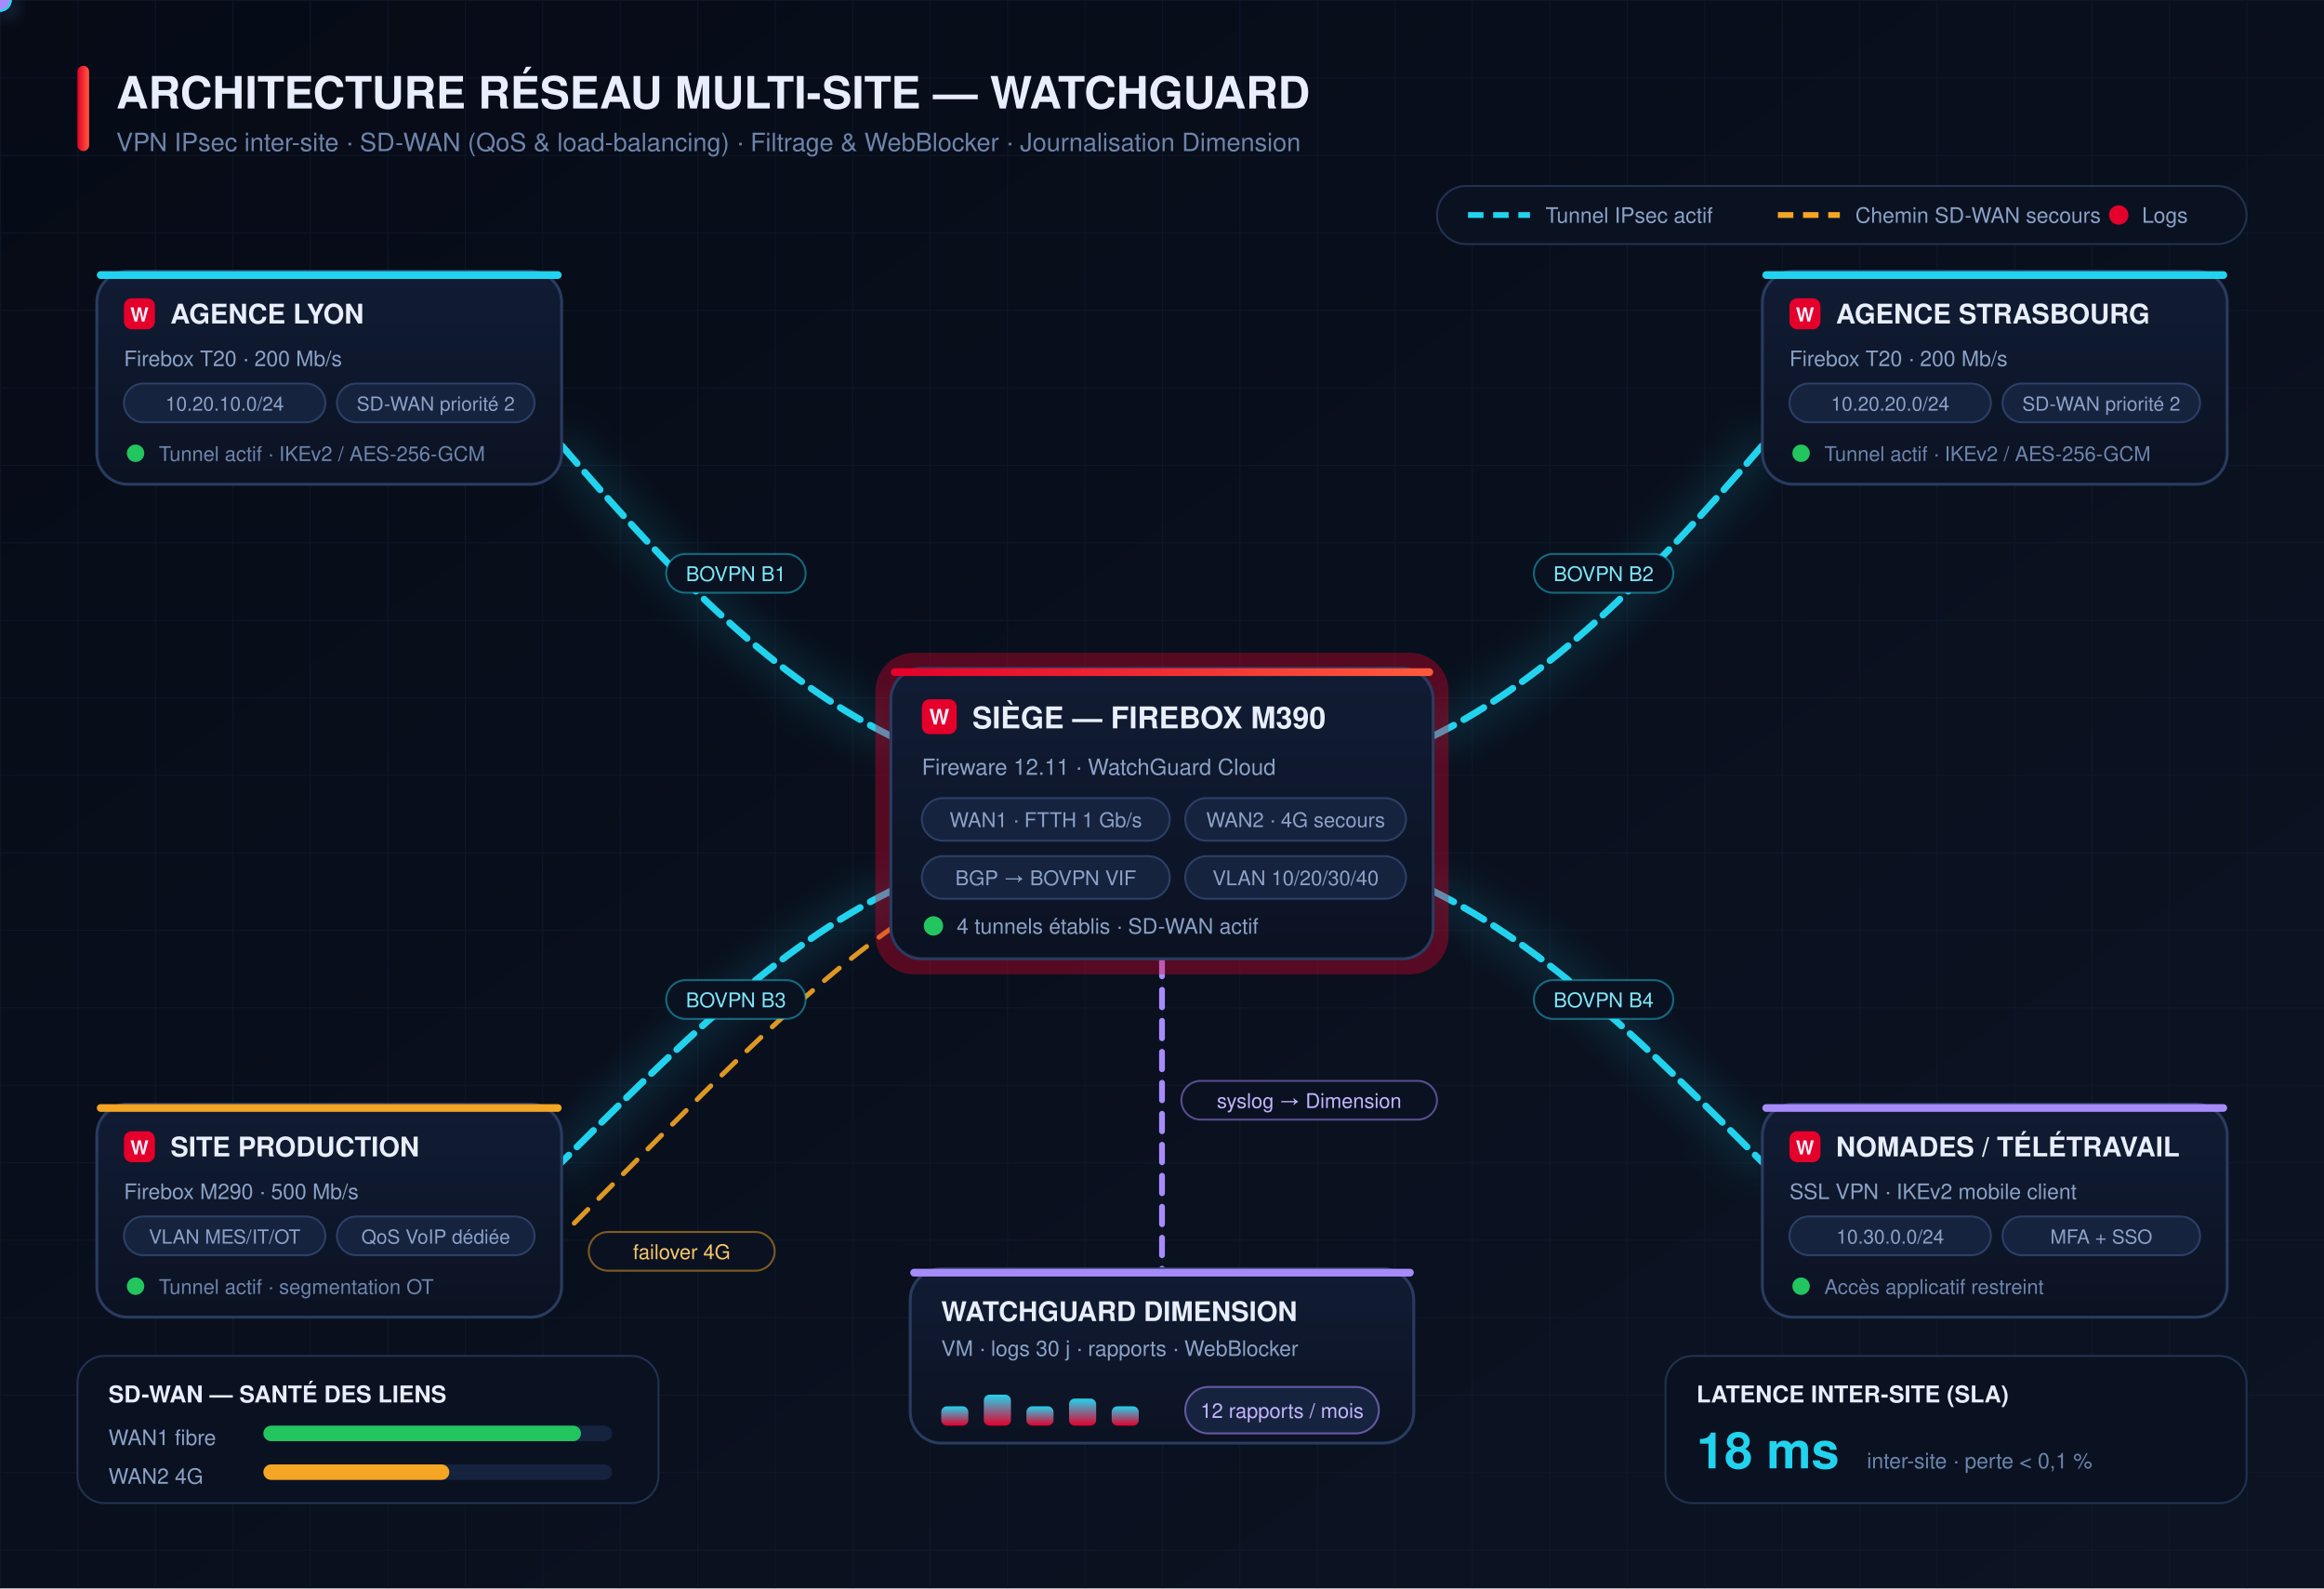
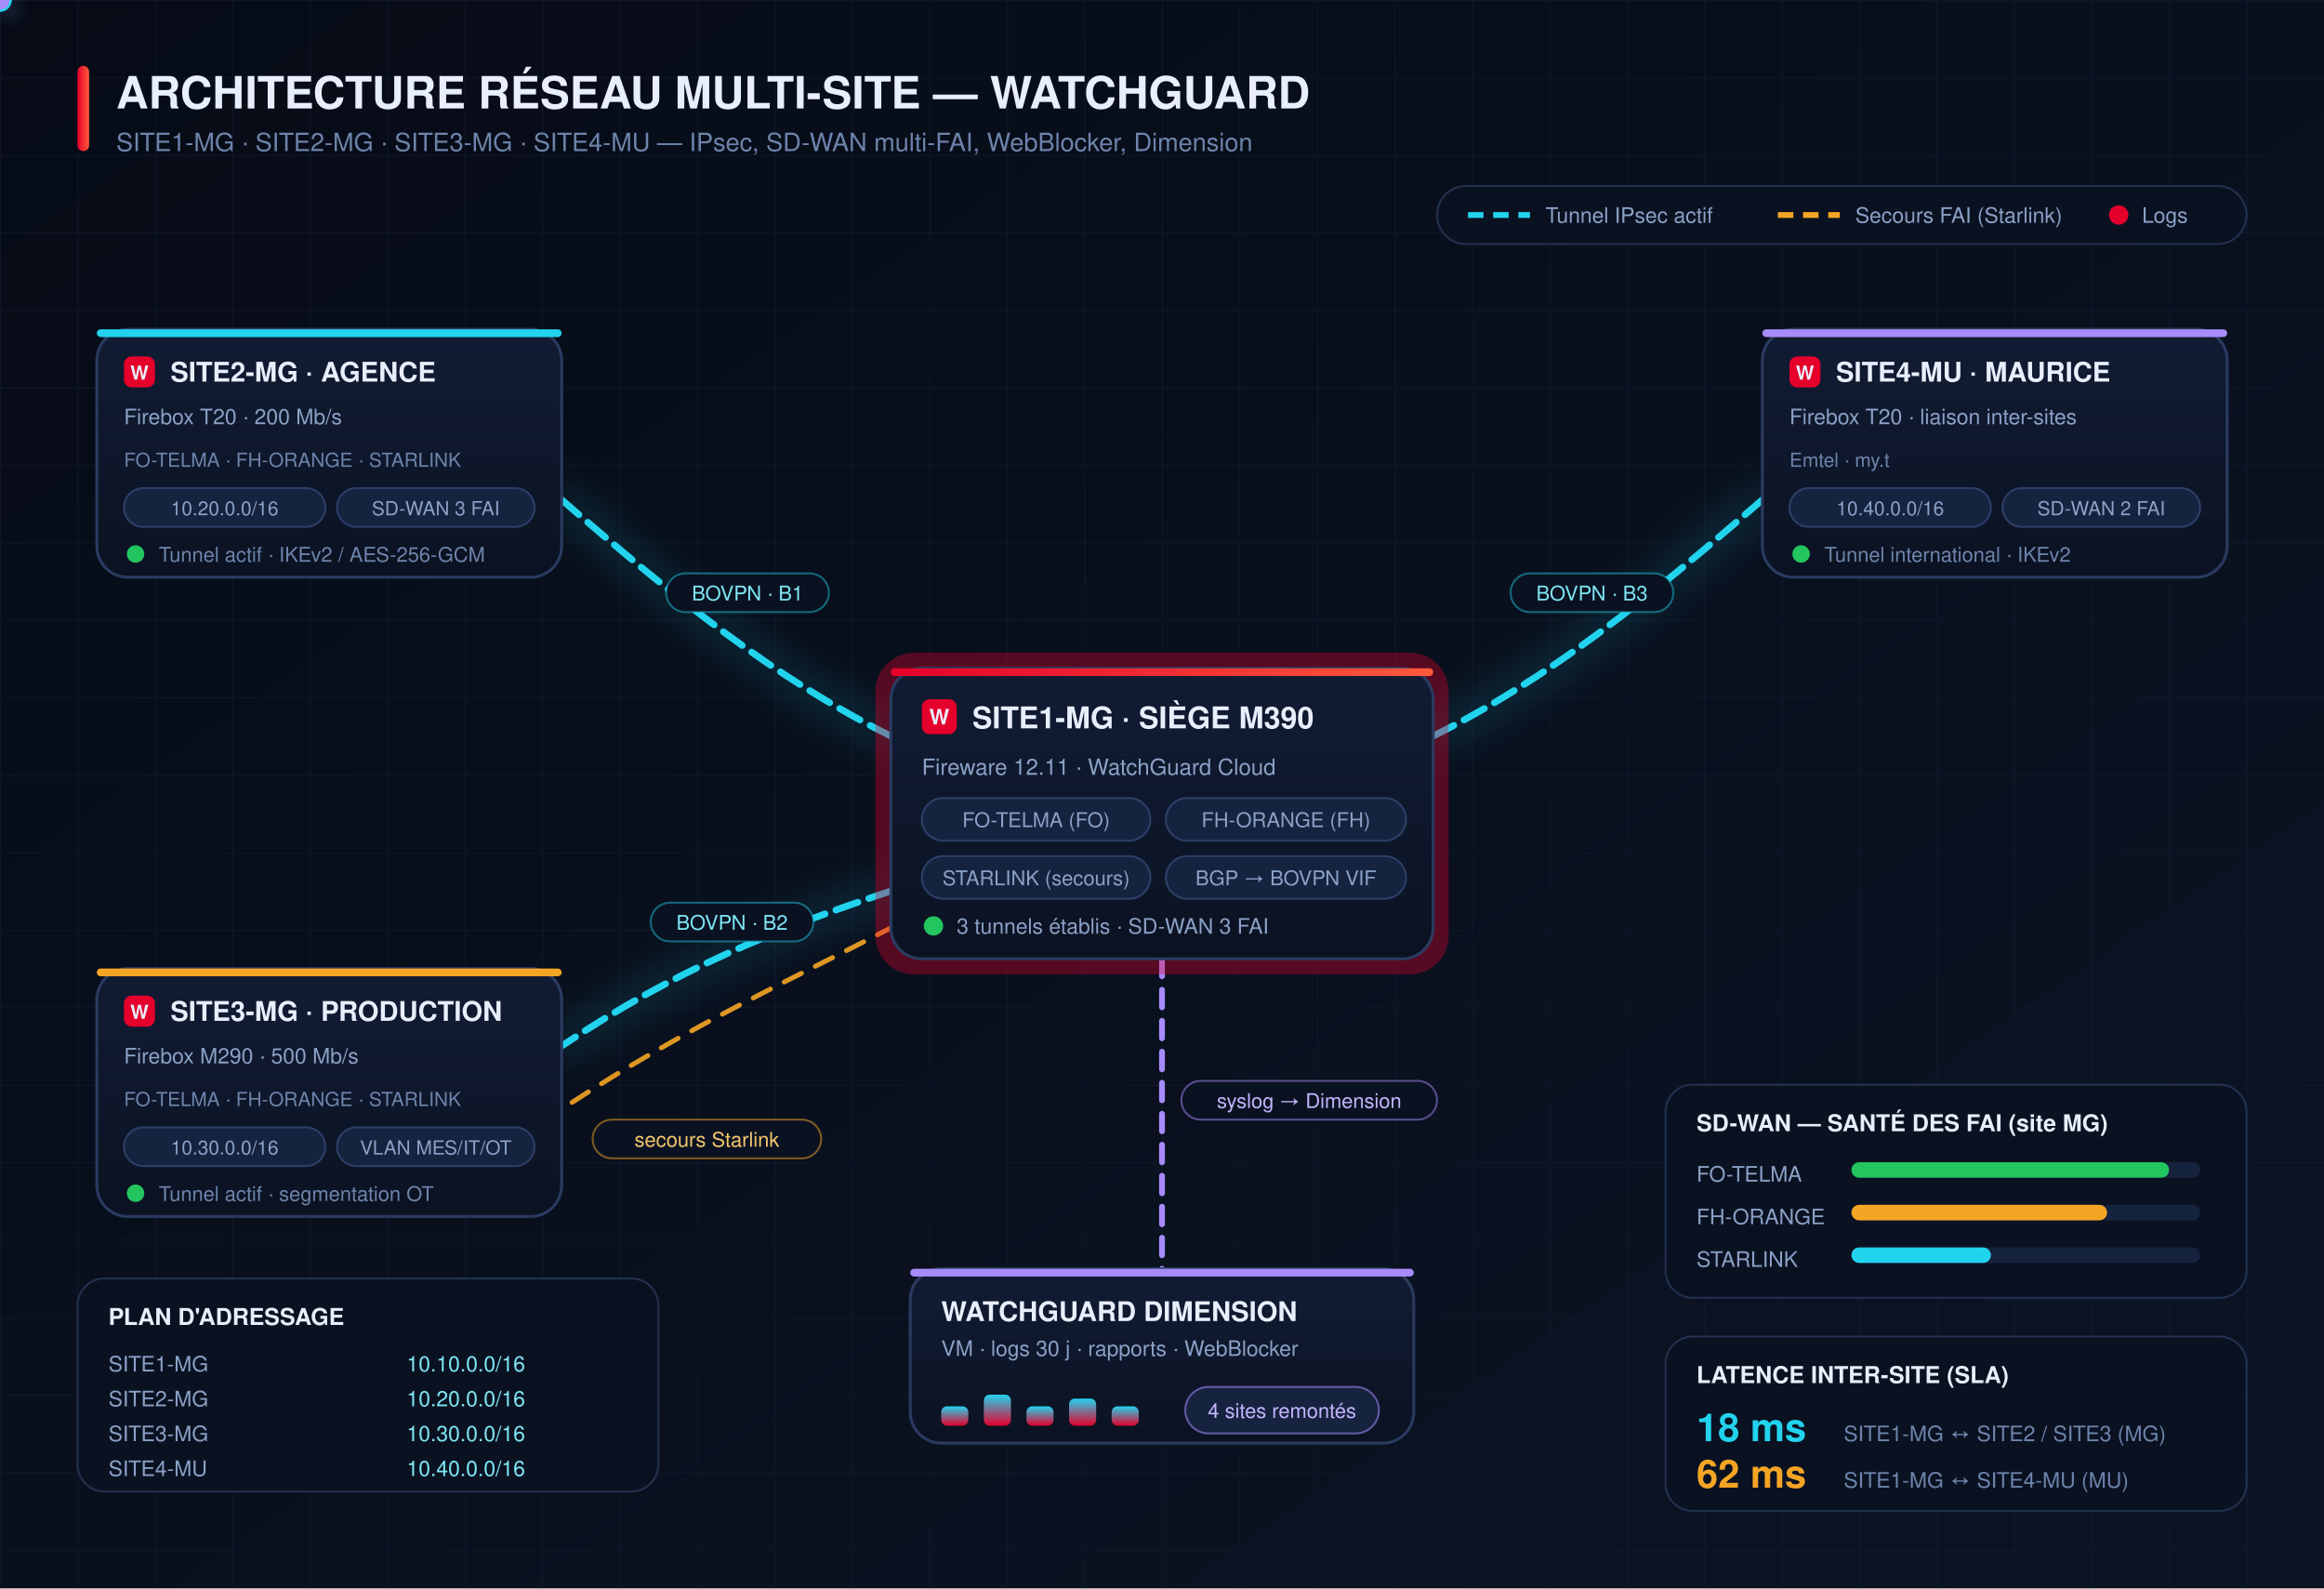
- <svg xmlns="http://www.w3.org/2000/svg" xmlns:xlink="http://www.w3.org/1999/xlink" viewBox="0 0 1200 820" width="1200" height="820" role="img" aria-label="Architecture reseau multi-site WatchGuard : siege, agences, site production, nomades, tunnels IPsec et journalisation Dimension">
+ <svg xmlns="http://www.w3.org/2000/svg" xmlns:xlink="http://www.w3.org/1999/xlink" viewBox="0 0 1200 820" width="1200" height="820" role="img" aria-label="Architecture reseau multi-site WatchGuard : SITE1-MG siege, SITE2-MG, SITE3-MG, SITE4-MU, tunnels IPsec et journalisation Dimension">
  <defs>
    <linearGradient id="bg" x1="0" y1="0" x2="1" y2="1">
      <stop offset="0" stop-color="#060b16" />
      <stop offset="1" stop-color="#0c1424" />
    </linearGradient>
    <linearGradient id="cardg" x1="0" y1="0" x2="0" y2="1">
      <stop offset="0" stop-color="#111c34" />
      <stop offset="1" stop-color="#0b1222" />
    </linearGradient>
    <linearGradient id="accent" x1="0" y1="0" x2="1" y2="0">
      <stop offset="0" stop-color="#e4002b" />
      <stop offset="1" stop-color="#ff5a3c" />
    </linearGradient>
    <linearGradient id="bar" x1="0" y1="1" x2="0" y2="0">
      <stop offset="0" stop-color="#e4002b" />
      <stop offset="1" stop-color="#22d3ee" />
    </linearGradient>
    <pattern id="grid" width="40" height="40" patternUnits="userSpaceOnUse">
      <path d="M40 0H0v40" fill="none" stroke="#131d34" stroke-width="1" />
    </pattern>
    <filter id="glow" x="-60%" y="-60%" width="220%" height="220%">
      <feGaussianBlur stdDeviation="5" result="b" />
      <feMerge>
        <feMergeNode in="b" />
        <feMergeNode in="SourceGraphic" />
      </feMerge>
    </filter>
    <filter id="soft" x="-40%" y="-40%" width="180%" height="180%">
      <feGaussianBlur stdDeviation="10" />
    </filter>
  </defs>
  <style>
    .f  { font-family: "Segoe UI", Ubuntu, Helvetica, Arial, sans-serif; }
    .t  { fill: #e8eefb; }
    .m  { fill: #8ba1c6; }
    .s  { fill: #6d84ab; }
    .b  { font-weight: 700; }
    .chip { fill: #16233f; stroke: #2c3f66; stroke-width: 1; }
    .card { fill: url(#cardg); stroke: #2a3b60; stroke-width: 1.5; }
    @keyframes flow { to { stroke-dashoffset: -36; } }
    @keyframes flowv { to { stroke-dashoffset: -40; } }
    .tunnel   { animation: flow 1.1s linear infinite; }
    .logline  { animation: flowv 1.6s linear infinite; }
    .backup   { animation: flow 3s linear infinite; }
    @keyframes halo {
      0%, 100% { opacity: .18; transform: scale(1); }
      50%      { opacity: .55; transform: scale(1.05); }
    }
    .halo { transform-box: fill-box; transform-origin: center; animation: halo 2.6s ease-in-out infinite; }
    @keyframes blink { 0%,100% { opacity: 1; } 50% { opacity: .25; } }
    .live { animation: blink 1.4s ease-in-out infinite; }
    @keyframes sweep { from { transform: translateX(-6px); } to { transform: translateX(6px); } }
    .sweep { transform-box: fill-box; transform-origin: center; animation: sweep 2.4s ease-in-out infinite alternate; }
  </style>
  <rect width="1200" height="820" fill="url(#bg)" />
  <rect width="1200" height="820" fill="url(#grid)" opacity=".55" />
  <g class="f">
    <rect x="40" y="34" width="6" height="44" rx="3" fill="url(#accent)" />
    <text x="60" y="56" class="t b" font-size="23">ARCHITECTURE RÉSEAU MULTI-SITE — WATCHGUARD</text>
-     <text x="60" y="78" class="s" font-size="13">VPN IPsec inter-site · SD-WAN (QoS &amp; load-balancing) · Filtrage &amp; WebBlocker · Journalisation Dimension</text>
+     <text x="60" y="78" class="s" font-size="13">SITE1-MG · SITE2-MG · SITE3-MG · SITE4-MU — IPsec, SD-WAN multi-FAI, WebBlocker, Dimension</text>
    <g transform="translate(742,96)">
      <rect x="0" y="0" width="418" height="30" rx="15" fill="#0a1222" stroke="#22314f" />
      <line x1="16" y1="15" x2="48" y2="15" stroke="#22d3ee" stroke-width="3" stroke-dasharray="8 5" class="tunnel" />
      <text x="56" y="19" class="m" font-size="11">Tunnel IPsec actif</text>
      <line x1="176" y1="15" x2="208" y2="15" stroke="#f5a524" stroke-width="3" stroke-dasharray="8 5" class="backup" />
-       <text x="216" y="19" class="m" font-size="11">Chemin SD-WAN secours</text>
+       <text x="216" y="19" class="m" font-size="11">Secours FAI (Starlink)</text>
      <circle cx="352" cy="15" r="5" fill="#e4002b" class="live" />
      <text x="364" y="19" class="m" font-size="11">Logs</text>
    </g>
  </g>
  <g fill="none" stroke-linecap="round">
-     <path d="M460,380 C400,350 350,300 290,230" stroke="#22d3ee" stroke-width="10" opacity=".22" filter="url(#soft)" />
-     <path d="M740,380 C800,350 850,300 910,230" stroke="#22d3ee" stroke-width="10" opacity=".22" filter="url(#soft)" />
-     <path d="M460,460 C400,490 350,540 290,600" stroke="#22d3ee" stroke-width="10" opacity=".22" filter="url(#soft)" />
-     <path d="M740,460 C800,490 850,540 910,600" stroke="#22d3ee" stroke-width="10" opacity=".22" filter="url(#soft)" />
-     <path id="t1" d="M460,380 C400,350 350,300 290,230" stroke="#22d3ee" stroke-width="3.5" stroke-dasharray="12 6" class="tunnel" />
-     <path id="t2" d="M740,380 C800,350 850,300 910,230" stroke="#22d3ee" stroke-width="3.5" stroke-dasharray="12 6" class="tunnel" />
-     <path id="t3" d="M460,460 C400,490 350,540 290,600" stroke="#22d3ee" stroke-width="3.5" stroke-dasharray="12 6" class="tunnel" />
-     <path id="t4" d="M740,460 C800,490 850,540 910,600" stroke="#22d3ee" stroke-width="3.5" stroke-dasharray="12 6" class="tunnel" />
-     <path id="t5" d="M462,478 C408,516 362,566 294,634" stroke="#f5a524" stroke-width="2.5" stroke-dasharray="10 8" class="backup" opacity=".9" />
+     <path d="M460,380 C400,350 350,310 290,258" stroke="#22d3ee" stroke-width="10" opacity=".22" filter="url(#soft)" />
+     <path d="M740,380 C800,350 850,310 910,258" stroke="#22d3ee" stroke-width="10" opacity=".22" filter="url(#soft)" />
+     <path d="M460,460 C400,480 350,500 290,540" stroke="#22d3ee" stroke-width="10" opacity=".22" filter="url(#soft)" />
+     <path id="t1" d="M460,380 C400,350 350,310 290,258" stroke="#22d3ee" stroke-width="3.5" stroke-dasharray="12 6" class="tunnel" />
+     <path id="t2" d="M740,380 C800,350 850,310 910,258" stroke="#22d3ee" stroke-width="3.5" stroke-dasharray="12 6" class="tunnel" />
+     <path id="t3" d="M460,460 C400,480 350,500 290,540" stroke="#22d3ee" stroke-width="3.5" stroke-dasharray="12 6" class="tunnel" />
+     <path id="t5" d="M462,478 C410,505 355,530 294,570" stroke="#f5a524" stroke-width="2.5" stroke-dasharray="10 8" class="backup" opacity=".9" />
    <path id="t6" d="M600,495 L600,655" stroke="#a78bfa" stroke-width="3" stroke-dasharray="9 7" class="logline" />
  </g>
  <g class="f">
-     <g transform="translate(344,286)">
-       <rect x="0" y="0" width="72" height="20" rx="10" fill="#0a1222" stroke="#22d3ee" stroke-opacity=".45" />
-       <text x="36" y="14" text-anchor="middle" fill="#7fe7f5" font-size="10.5">BOVPN B1</text>
-     </g>
-     <g transform="translate(792,286)">
-       <rect x="0" y="0" width="72" height="20" rx="10" fill="#0a1222" stroke="#22d3ee" stroke-opacity=".45" />
-       <text x="36" y="14" text-anchor="middle" fill="#7fe7f5" font-size="10.5">BOVPN B2</text>
-     </g>
-     <g transform="translate(344,506)">
-       <rect x="0" y="0" width="72" height="20" rx="10" fill="#0a1222" stroke="#22d3ee" stroke-opacity=".45" />
-       <text x="36" y="14" text-anchor="middle" fill="#7fe7f5" font-size="10.5">BOVPN B3</text>
-     </g>
-     <g transform="translate(792,506)">
-       <rect x="0" y="0" width="72" height="20" rx="10" fill="#0a1222" stroke="#22d3ee" stroke-opacity=".45" />
-       <text x="36" y="14" text-anchor="middle" fill="#7fe7f5" font-size="10.5">BOVPN B4</text>
-     </g>
-     <g transform="translate(304,636)">
-       <rect x="0" y="0" width="96" height="20" rx="10" fill="#0a1222" stroke="#f5a524" stroke-opacity=".5" />
-       <text x="48" y="14" text-anchor="middle" fill="#f7c66b" font-size="10.5">failover 4G</text>
+     <g transform="translate(344,296)">
+       <rect x="0" y="0" width="84" height="20" rx="10" fill="#0a1222" stroke="#22d3ee" stroke-opacity=".45" />
+       <text x="42" y="14" text-anchor="middle" fill="#7fe7f5" font-size="10.5">BOVPN · B1</text>
+     </g>
+     <g transform="translate(780,296)">
+       <rect x="0" y="0" width="84" height="20" rx="10" fill="#0a1222" stroke="#22d3ee" stroke-opacity=".45" />
+       <text x="42" y="14" text-anchor="middle" fill="#7fe7f5" font-size="10.5">BOVPN · B3</text>
+     </g>
+     <g transform="translate(336,466)">
+       <rect x="0" y="0" width="84" height="20" rx="10" fill="#0a1222" stroke="#22d3ee" stroke-opacity=".45" />
+       <text x="42" y="14" text-anchor="middle" fill="#7fe7f5" font-size="10.5">BOVPN · B2</text>
+     </g>
+     <g transform="translate(306,578)">
+       <rect x="0" y="0" width="118" height="20" rx="10" fill="#0a1222" stroke="#f5a524" stroke-opacity=".5" />
+       <text x="59" y="14" text-anchor="middle" fill="#f7c66b" font-size="10.5">secours Starlink</text>
    </g>
    <g transform="translate(610,558)">
      <rect x="0" y="0" width="132" height="20" rx="10" fill="#0a1222" stroke="#a78bfa" stroke-opacity=".5" />
      <text x="66" y="14" text-anchor="middle" fill="#c4b5fd" font-size="10.5">syslog → Dimension</text>
    </g>
  </g>
  <g filter="url(#glow)">
    <circle r="6" fill="#22d3ee">
      <animateMotion dur="2.6s" repeatCount="indefinite">
        <mpath xlink:href="#t1" />
      </animateMotion>
    </circle>
    <circle r="6" fill="#22d3ee">
-       <animateMotion dur="2.6s" begin="0.6s" repeatCount="indefinite">
+       <animateMotion dur="2.6s" begin="0.9s" repeatCount="indefinite">
        <mpath xlink:href="#t2" />
-       </animateMotion>
-     </circle>
-     <circle r="6" fill="#22d3ee">
-       <animateMotion dur="2.6s" begin="1.2s" repeatCount="indefinite">
-         <mpath xlink:href="#t3" />
      </animateMotion>
    </circle>
    <circle r="6" fill="#22d3ee">
      <animateMotion dur="2.6s" begin="1.8s" repeatCount="indefinite">
-         <mpath xlink:href="#t4" />
+         <mpath xlink:href="#t3" />
      </animateMotion>
    </circle>
    <circle r="5" fill="#a78bfa">
      <animateMotion dur="1.8s" repeatCount="indefinite">
        <mpath xlink:href="#t6" />
      </animateMotion>
    </circle>
    <circle r="4" fill="#a78bfa">
      <animateMotion dur="1.8s" begin="0.9s" repeatCount="indefinite">
        <mpath xlink:href="#t6" />
      </animateMotion>
    </circle>
  </g>
  <g class="f">
    <rect x="452" y="337" width="296" height="166" rx="20" fill="#e4002b" opacity=".35" class="halo" />
    <rect x="460" y="345" width="280" height="150" rx="16" class="card" />
    <rect x="460" y="345" width="280" height="4" rx="2" fill="url(#accent)" />
    <rect x="476" y="361" width="18" height="18" rx="4" fill="#e4002b" />
    <text x="485" y="374" text-anchor="middle" class="t b" font-size="11">W</text>
-     <text x="502" y="376" class="t b" font-size="15.5">SIÈGE — FIREBOX M390</text>
+     <text x="502" y="376" class="t b" font-size="15.5">SITE1-MG · SIÈGE M390</text>
    <text x="476" y="400" class="m" font-size="11.5">Fireware 12.11 · WatchGuard Cloud</text>
-     <rect x="476" y="412" width="128" height="22" rx="11" class="chip" />
-     <text x="540" y="427" text-anchor="middle" class="m" font-size="10.5">WAN1 · FTTH 1 Gb/s</text>
-     <rect x="612" y="412" width="114" height="22" rx="11" class="chip" />
-     <text x="669" y="427" text-anchor="middle" class="m" font-size="10.5">WAN2 · 4G secours</text>
-     <rect x="476" y="442" width="128" height="22" rx="11" class="chip" />
-     <text x="540" y="457" text-anchor="middle" class="m" font-size="10.5">BGP → BOVPN VIF</text>
-     <rect x="612" y="442" width="114" height="22" rx="11" class="chip" />
-     <text x="669" y="457" text-anchor="middle" class="m" font-size="10.5">VLAN 10/20/30/40</text>
+     <rect x="476" y="412" width="118" height="22" rx="11" class="chip" />
+     <text x="535" y="427" text-anchor="middle" class="m" font-size="10.5">FO-TELMA (FO)</text>
+     <rect x="602" y="412" width="124" height="22" rx="11" class="chip" />
+     <text x="664" y="427" text-anchor="middle" class="m" font-size="10.5">FH-ORANGE (FH)</text>
+     <rect x="476" y="442" width="118" height="22" rx="11" class="chip" />
+     <text x="535" y="457" text-anchor="middle" class="m" font-size="10.5">STARLINK (secours)</text>
+     <rect x="602" y="442" width="124" height="22" rx="11" class="chip" />
+     <text x="664" y="457" text-anchor="middle" class="m" font-size="10.5">BGP → BOVPN VIF</text>
    <circle cx="482" cy="478" r="5" fill="#22c55e" class="live" />
-     <text x="494" y="482" class="m" font-size="11">4 tunnels établis · SD-WAN actif</text>
-   </g>
-   <g class="f">
-     <rect x="50" y="140" width="240" height="110" rx="16" class="card" />
-     <rect x="50" y="140" width="240" height="4" rx="2" fill="#22d3ee" />
-     <rect x="64" y="154" width="16" height="16" rx="4" fill="#e4002b" />
-     <text x="72" y="166" text-anchor="middle" class="t b" font-size="10">W</text>
-     <text x="88" y="167" class="t b" font-size="14">AGENCE LYON</text>
-     <text x="64" y="189" class="m" font-size="11">Firebox T20 · 200 Mb/s</text>
-     <rect x="64" y="198" width="104" height="20" rx="10" class="chip" />
-     <text x="116" y="212" text-anchor="middle" class="m" font-size="10">10.20.10.0/24</text>
-     <rect x="174" y="198" width="102" height="20" rx="10" class="chip" />
-     <text x="225" y="212" text-anchor="middle" class="m" font-size="10">SD-WAN priorité 2</text>
-     <circle cx="70" cy="234" r="4.5" fill="#22c55e" class="live" />
-     <text x="82" y="238" class="s" font-size="10.5">Tunnel actif · IKEv2 / AES-256-GCM</text>
-   </g>
-   <g class="f">
-     <rect x="910" y="140" width="240" height="110" rx="16" class="card" />
-     <rect x="910" y="140" width="240" height="4" rx="2" fill="#22d3ee" />
-     <rect x="924" y="154" width="16" height="16" rx="4" fill="#e4002b" />
-     <text x="932" y="166" text-anchor="middle" class="t b" font-size="10">W</text>
-     <text x="948" y="167" class="t b" font-size="14">AGENCE STRASBOURG</text>
-     <text x="924" y="189" class="m" font-size="11">Firebox T20 · 200 Mb/s</text>
-     <rect x="924" y="198" width="104" height="20" rx="10" class="chip" />
-     <text x="976" y="212" text-anchor="middle" class="m" font-size="10">10.20.20.0/24</text>
-     <rect x="1034" y="198" width="102" height="20" rx="10" class="chip" />
-     <text x="1085" y="212" text-anchor="middle" class="m" font-size="10">SD-WAN priorité 2</text>
-     <circle cx="930" cy="234" r="4.5" fill="#22c55e" class="live" />
-     <text x="942" y="238" class="s" font-size="10.5">Tunnel actif · IKEv2 / AES-256-GCM</text>
-   </g>
-   <g class="f">
-     <rect x="50" y="570" width="240" height="110" rx="16" class="card" />
-     <rect x="50" y="570" width="240" height="4" rx="2" fill="#f5a524" />
-     <rect x="64" y="584" width="16" height="16" rx="4" fill="#e4002b" />
-     <text x="72" y="596" text-anchor="middle" class="t b" font-size="10">W</text>
-     <text x="88" y="597" class="t b" font-size="14">SITE PRODUCTION</text>
-     <text x="64" y="619" class="m" font-size="11">Firebox M290 · 500 Mb/s</text>
-     <rect x="64" y="628" width="104" height="20" rx="10" class="chip" />
-     <text x="116" y="642" text-anchor="middle" class="m" font-size="10">VLAN MES/IT/OT</text>
-     <rect x="174" y="628" width="102" height="20" rx="10" class="chip" />
-     <text x="225" y="642" text-anchor="middle" class="m" font-size="10">QoS VoIP dédiée</text>
-     <circle cx="70" cy="664" r="4.5" fill="#22c55e" class="live" />
-     <text x="82" y="668" class="s" font-size="10.5">Tunnel actif · segmentation OT</text>
-   </g>
-   <g class="f">
-     <rect x="910" y="570" width="240" height="110" rx="16" class="card" />
-     <rect x="910" y="570" width="240" height="4" rx="2" fill="#a78bfa" />
-     <rect x="924" y="584" width="16" height="16" rx="4" fill="#e4002b" />
-     <text x="932" y="596" text-anchor="middle" class="t b" font-size="10">W</text>
-     <text x="948" y="597" class="t b" font-size="14">NOMADES / TÉLÉTRAVAIL</text>
-     <text x="924" y="619" class="m" font-size="11">SSL VPN · IKEv2 mobile client</text>
-     <rect x="924" y="628" width="104" height="20" rx="10" class="chip" />
-     <text x="976" y="642" text-anchor="middle" class="m" font-size="10">10.30.0.0/24</text>
-     <rect x="1034" y="628" width="102" height="20" rx="10" class="chip" />
-     <text x="1085" y="642" text-anchor="middle" class="m" font-size="10">MFA + SSO</text>
-     <circle cx="930" cy="664" r="4.5" fill="#22c55e" class="live" />
-     <text x="942" y="668" class="s" font-size="10.5">Accès applicatif restreint</text>
+     <text x="494" y="482" class="m" font-size="11">3 tunnels établis · SD-WAN 3 FAI</text>
+   </g>
+   <g class="f">
+     <rect x="50" y="170" width="240" height="128" rx="16" class="card" />
+     <rect x="50" y="170" width="240" height="4" rx="2" fill="#22d3ee" />
+     <rect x="64" y="184" width="16" height="16" rx="4" fill="#e4002b" />
+     <text x="72" y="196" text-anchor="middle" class="t b" font-size="10">W</text>
+     <text x="88" y="197" class="t b" font-size="14">SITE2-MG · AGENCE</text>
+     <text x="64" y="219" class="m" font-size="11">Firebox T20 · 200 Mb/s</text>
+     <text x="64" y="241" class="s" font-size="10">FO-TELMA · FH-ORANGE · STARLINK</text>
+     <rect x="64" y="252" width="104" height="20" rx="10" class="chip" />
+     <text x="116" y="266" text-anchor="middle" class="m" font-size="10">10.20.0.0/16</text>
+     <rect x="174" y="252" width="102" height="20" rx="10" class="chip" />
+     <text x="225" y="266" text-anchor="middle" class="m" font-size="10">SD-WAN 3 FAI</text>
+     <circle cx="70" cy="286" r="4.5" fill="#22c55e" class="live" />
+     <text x="82" y="290" class="s" font-size="10.5">Tunnel actif · IKEv2 / AES-256-GCM</text>
+   </g>
+   <g class="f">
+     <rect x="910" y="170" width="240" height="128" rx="16" class="card" />
+     <rect x="910" y="170" width="240" height="4" rx="2" fill="#a78bfa" />
+     <rect x="924" y="184" width="16" height="16" rx="4" fill="#e4002b" />
+     <text x="932" y="196" text-anchor="middle" class="t b" font-size="10">W</text>
+     <text x="948" y="197" class="t b" font-size="14">SITE4-MU · MAURICE</text>
+     <text x="924" y="219" class="m" font-size="11">Firebox T20 · liaison inter-sites</text>
+     <text x="924" y="241" class="s" font-size="10">Emtel · my.t</text>
+     <rect x="924" y="252" width="104" height="20" rx="10" class="chip" />
+     <text x="976" y="266" text-anchor="middle" class="m" font-size="10">10.40.0.0/16</text>
+     <rect x="1034" y="252" width="102" height="20" rx="10" class="chip" />
+     <text x="1085" y="266" text-anchor="middle" class="m" font-size="10">SD-WAN 2 FAI</text>
+     <circle cx="930" cy="286" r="4.5" fill="#22c55e" class="live" />
+     <text x="942" y="290" class="s" font-size="10.5">Tunnel international · IKEv2</text>
+   </g>
+   <g class="f">
+     <rect x="50" y="500" width="240" height="128" rx="16" class="card" />
+     <rect x="50" y="500" width="240" height="4" rx="2" fill="#f5a524" />
+     <rect x="64" y="514" width="16" height="16" rx="4" fill="#e4002b" />
+     <text x="72" y="526" text-anchor="middle" class="t b" font-size="10">W</text>
+     <text x="88" y="527" class="t b" font-size="14">SITE3-MG · PRODUCTION</text>
+     <text x="64" y="549" class="m" font-size="11">Firebox M290 · 500 Mb/s</text>
+     <text x="64" y="571" class="s" font-size="10">FO-TELMA · FH-ORANGE · STARLINK</text>
+     <rect x="64" y="582" width="104" height="20" rx="10" class="chip" />
+     <text x="116" y="596" text-anchor="middle" class="m" font-size="10">10.30.0.0/16</text>
+     <rect x="174" y="582" width="102" height="20" rx="10" class="chip" />
+     <text x="225" y="596" text-anchor="middle" class="m" font-size="10">VLAN MES/IT/OT</text>
+     <circle cx="70" cy="616" r="4.5" fill="#22c55e" class="live" />
+     <text x="82" y="620" class="s" font-size="10.5">Tunnel actif · segmentation OT</text>
  </g>
  <g class="f">
    <rect x="470" y="655" width="260" height="90" rx="16" class="card" />
    <rect x="470" y="655" width="260" height="4" rx="2" fill="#a78bfa" />
    <text x="486" y="682" class="t b" font-size="14">WATCHGUARD DIMENSION</text>
    <text x="486" y="700" class="m" font-size="11">VM · logs 30 j · rapports · WebBlocker</text>
    <g fill="url(#bar)">
      <rect x="486" y="726" width="14" height="10" rx="3">
        <animate attributeName="height" values="10;26;14;30;16" dur="2.8s" repeatCount="indefinite" />
        <animate attributeName="y" values="736;720;732;716;730" dur="2.8s" repeatCount="indefinite" />
      </rect>
      <rect x="508" y="720" width="14" height="16" rx="3">
        <animate attributeName="height" values="22;12;30;14;26" dur="2.8s" begin=".3s" repeatCount="indefinite" />
        <animate attributeName="y" values="724;734;716;732;720" dur="2.8s" begin=".3s" repeatCount="indefinite" />
      </rect>
      <rect x="530" y="726" width="14" height="10" rx="3">
        <animate attributeName="height" values="14;30;10;24;32" dur="2.8s" begin=".6s" repeatCount="indefinite" />
        <animate attributeName="y" values="732;716;736;722;714" dur="2.8s" begin=".6s" repeatCount="indefinite" />
      </rect>
      <rect x="552" y="722" width="14" height="14" rx="3">
        <animate attributeName="height" values="28;16;22;32;12" dur="2.8s" begin=".9s" repeatCount="indefinite" />
        <animate attributeName="y" values="718;730;724;714;734" dur="2.8s" begin=".9s" repeatCount="indefinite" />
      </rect>
      <rect x="574" y="726" width="14" height="10" rx="3">
        <animate attributeName="height" values="18;28;12;26;20" dur="2.8s" begin="1.2s" repeatCount="indefinite" />
        <animate attributeName="y" values="728;718;734;720;726" dur="2.8s" begin="1.2s" repeatCount="indefinite" />
      </rect>
    </g>
    <g class="sweep">
      <rect x="612" y="716" width="100" height="24" rx="12" fill="#16233f" stroke="#a78bfa" stroke-opacity=".55" />
-       <text x="662" y="732" text-anchor="middle" fill="#c4b5fd" font-size="10.5">12 rapports / mois</text>
-     </g>
-   </g>
-   <g class="f" transform="translate(40,700)">
-     <rect x="0" y="0" width="300" height="76" rx="14" fill="#0a1222" stroke="#22314f" />
-     <text x="16" y="24" class="t b" font-size="12">SD-WAN — SANTÉ DES LIENS</text>
-     <text x="16" y="46" class="m" font-size="11">WAN1 fibre</text>
-     <rect x="96" y="36" width="180" height="8" rx="4" fill="#16233f" />
-     <rect x="96" y="36" width="164" height="8" rx="4" fill="#22c55e" />
-     <text x="16" y="66" class="m" font-size="11">WAN2 4G</text>
-     <rect x="96" y="56" width="180" height="8" rx="4" fill="#16233f" />
-     <rect x="96" y="56" width="96" height="8" rx="4" fill="#f5a524">
-       <animate attributeName="width" values="96;132;78;110;96" dur="4s" repeatCount="indefinite" />
+       <text x="662" y="732" text-anchor="middle" fill="#c4b5fd" font-size="10.5">4 sites remontés</text>
+     </g>
+   </g>
+   <g class="f" transform="translate(40,660)">
+     <rect x="0" y="0" width="300" height="110" rx="14" fill="#0a1222" stroke="#22314f" />
+     <text x="16" y="24" class="t b" font-size="12">PLAN D'ADRESSAGE</text>
+     <text x="16" y="48" class="m" font-size="11">SITE1-MG</text>
+     <text x="170" y="48" fill="#7fe7f5" font-size="11">10.10.0.0/16</text>
+     <text x="16" y="66" class="m" font-size="11">SITE2-MG</text>
+     <text x="170" y="66" fill="#7fe7f5" font-size="11">10.20.0.0/16</text>
+     <text x="16" y="84" class="m" font-size="11">SITE3-MG</text>
+     <text x="170" y="84" fill="#7fe7f5" font-size="11">10.30.0.0/16</text>
+     <text x="16" y="102" class="m" font-size="11">SITE4-MU</text>
+     <text x="170" y="102" fill="#7fe7f5" font-size="11">10.40.0.0/16</text>
+   </g>
+   <g class="f" transform="translate(860,560)">
+     <rect x="0" y="0" width="300" height="110" rx="14" fill="#0a1222" stroke="#22314f" />
+     <text x="16" y="24" class="t b" font-size="12">SD-WAN — SANTÉ DES FAI (site MG)</text>
+     <text x="16" y="50" class="m" font-size="11">FO-TELMA</text>
+     <rect x="96" y="40" width="180" height="8" rx="4" fill="#16233f" />
+     <rect x="96" y="40" width="164" height="8" rx="4" fill="#22c55e" />
+     <text x="16" y="72" class="m" font-size="11">FH-ORANGE</text>
+     <rect x="96" y="62" width="180" height="8" rx="4" fill="#16233f" />
+     <rect x="96" y="62" width="132" height="8" rx="4" fill="#f5a524">
+       <animate attributeName="width" values="132;96;150;110;132" dur="4s" repeatCount="indefinite" />
    </rect>
-   </g>
-   <g class="f" transform="translate(860,700)">
-     <rect x="0" y="0" width="300" height="76" rx="14" fill="#0a1222" stroke="#22314f" />
+     <text x="16" y="94" class="m" font-size="11">STARLINK</text>
+     <rect x="96" y="84" width="180" height="8" rx="4" fill="#16233f" />
+     <rect x="96" y="84" width="72" height="8" rx="4" fill="#22d3ee">
+       <animate attributeName="width" values="72;104;60;88;72" dur="4s" repeatCount="indefinite" />
+     </rect>
+   </g>
+   <g class="f" transform="translate(860,690)">
+     <rect x="0" y="0" width="300" height="90" rx="14" fill="#0a1222" stroke="#22314f" />
    <text x="16" y="24" class="t b" font-size="12">LATENCE INTER-SITE (SLA)</text>
-     <text x="16" y="58" fill="#22d3ee" font-size="26" class="b sweep">18 ms</text>
-     <text x="104" y="58" class="s" font-size="11">inter-site · perte &lt; 0,1 %</text>
+     <text x="16" y="54" fill="#22d3ee" font-size="20" class="b">18 ms</text>
+     <text x="92" y="54" class="s" font-size="11">SITE1-MG ↔ SITE2 / SITE3 (MG)</text>
+     <text x="16" y="78" fill="#f5a524" font-size="20" class="b">62 ms</text>
+     <text x="92" y="78" class="s" font-size="11">SITE1-MG ↔ SITE4-MU (MU)</text>
  </g>
</svg>
